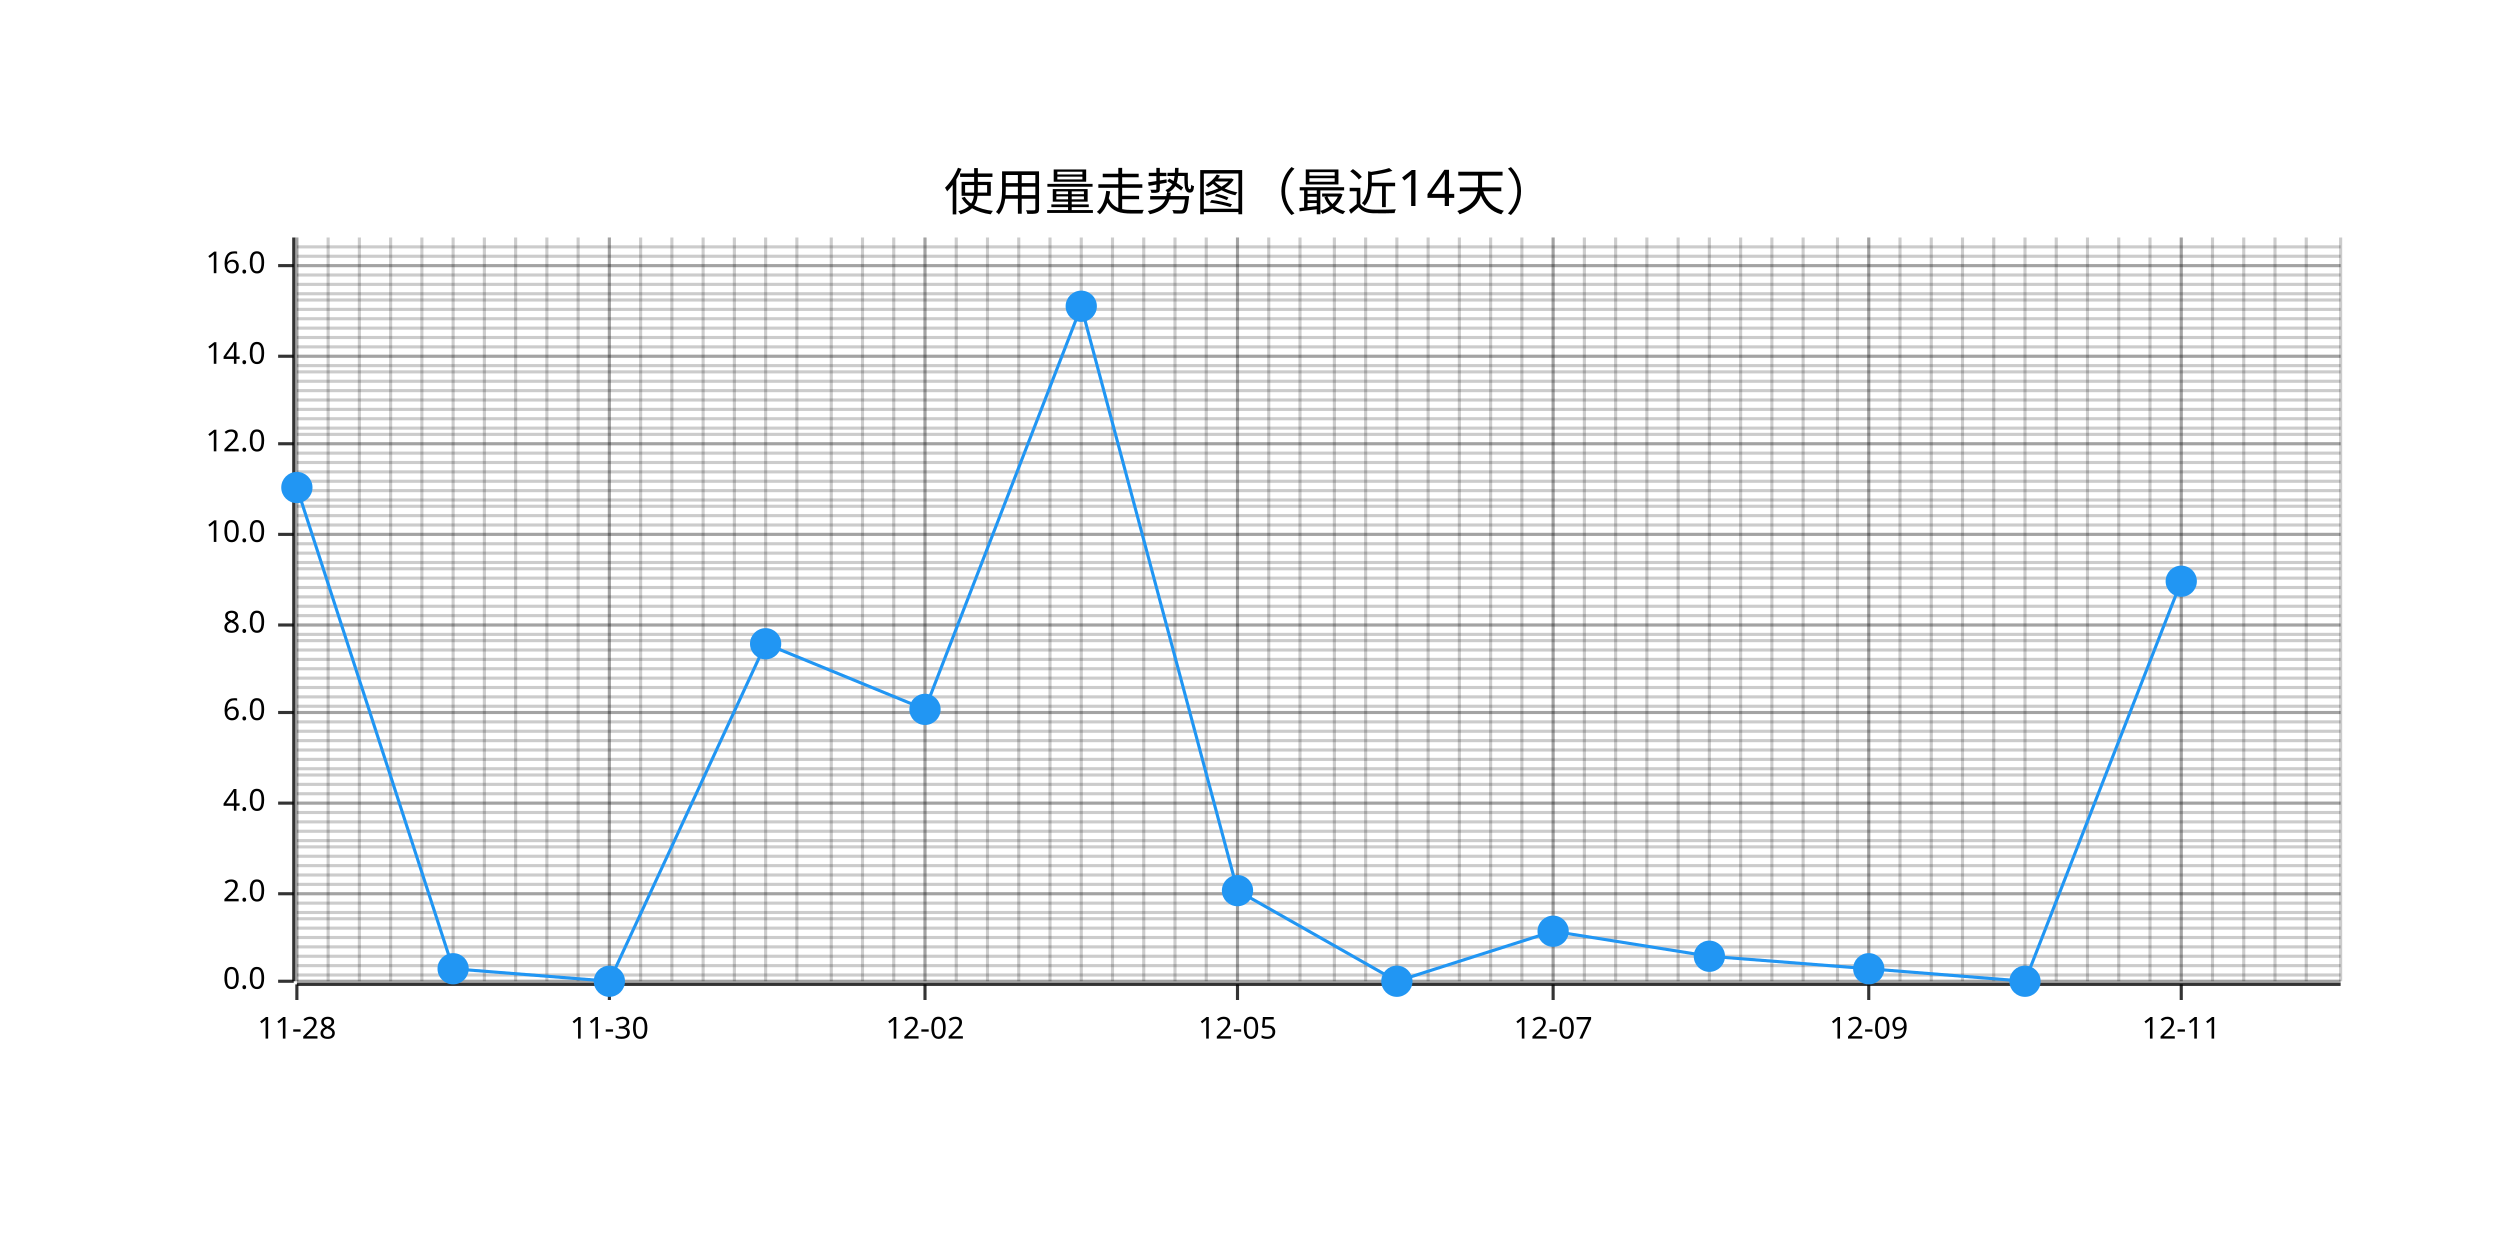
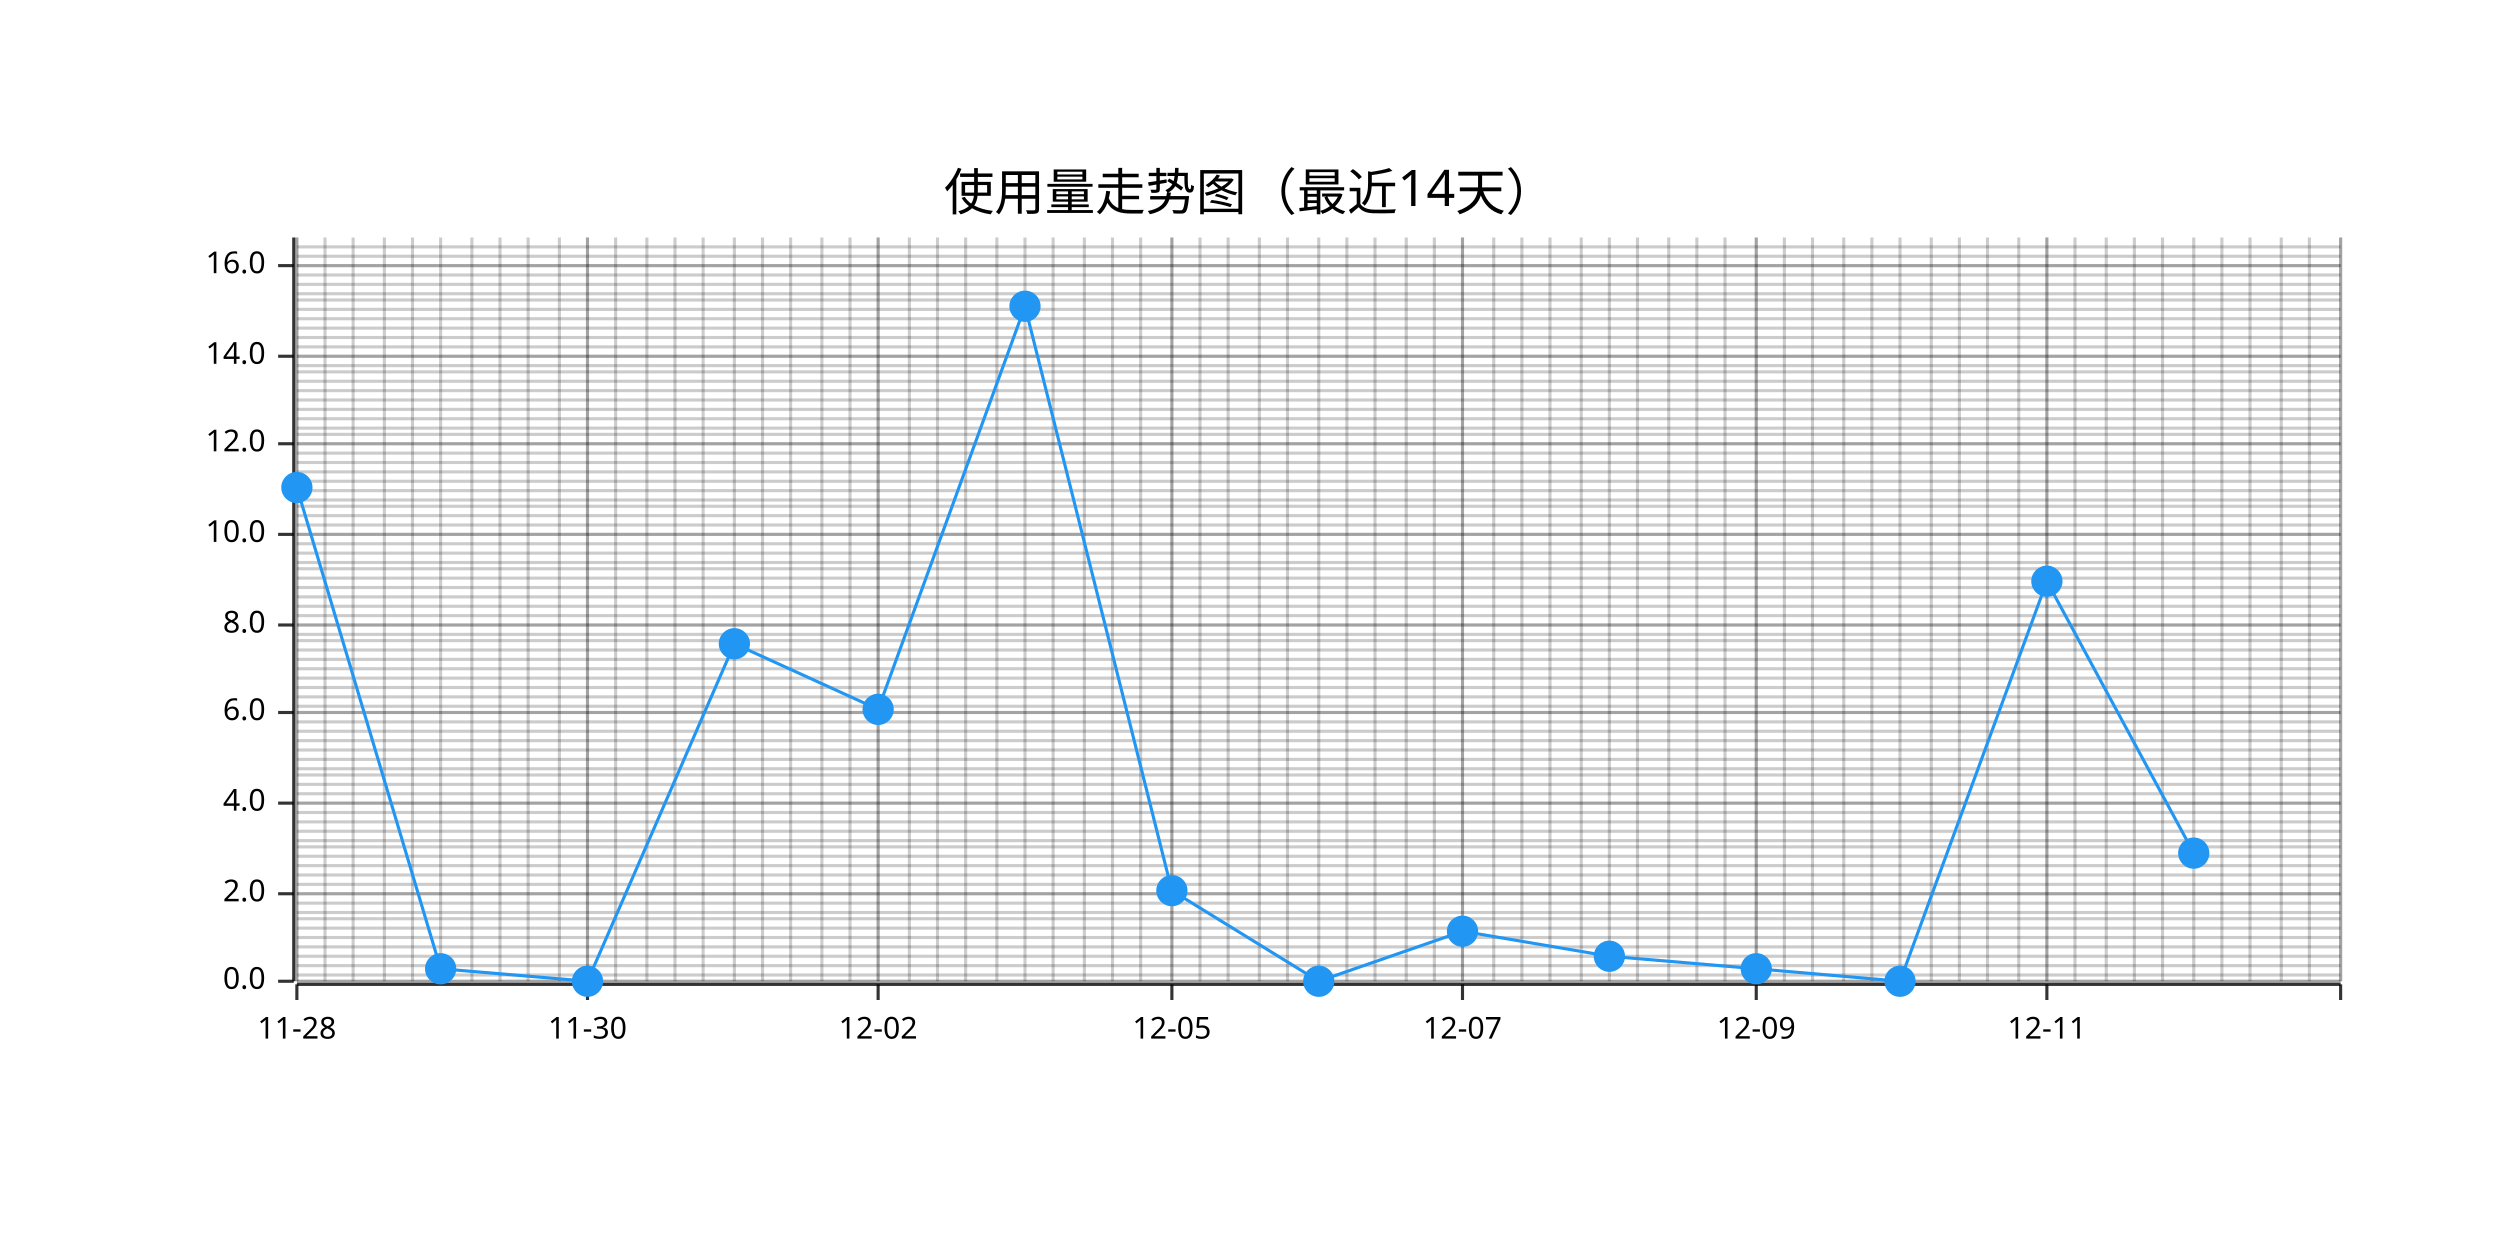
<svg xmlns="http://www.w3.org/2000/svg" width="800" height="400" viewBox="0 0 800 400">
  <rect x="0" y="0" width="800" height="400" opacity="1" fill="#FFFFFF" stroke="none" />
  <text x="400" y="55" dy="0.76em" text-anchor="middle" font-family="sans-serif" font-size="16.129" opacity="1" fill="#000000">
使用量走势图（最近14天）
</text>
  <line opacity="0.2" stroke="#000000" stroke-width="1" x1="95" y1="314" x2="95" y2="76" />
-   <line opacity="0.2" stroke="#000000" stroke-width="1" x1="105" y1="314" x2="105" y2="76" />
-   <line opacity="0.2" stroke="#000000" stroke-width="1" x1="115" y1="314" x2="115" y2="76" />
-   <line opacity="0.2" stroke="#000000" stroke-width="1" x1="125" y1="314" x2="125" y2="76" />
-   <line opacity="0.2" stroke="#000000" stroke-width="1" x1="135" y1="314" x2="135" y2="76" />
-   <line opacity="0.2" stroke="#000000" stroke-width="1" x1="145" y1="314" x2="145" y2="76" />
-   <line opacity="0.2" stroke="#000000" stroke-width="1" x1="155" y1="314" x2="155" y2="76" />
-   <line opacity="0.2" stroke="#000000" stroke-width="1" x1="165" y1="314" x2="165" y2="76" />
-   <line opacity="0.2" stroke="#000000" stroke-width="1" x1="175" y1="314" x2="175" y2="76" />
-   <line opacity="0.2" stroke="#000000" stroke-width="1" x1="185" y1="314" x2="185" y2="76" />
-   <line opacity="0.2" stroke="#000000" stroke-width="1" x1="195" y1="314" x2="195" y2="76" />
-   <line opacity="0.2" stroke="#000000" stroke-width="1" x1="205" y1="314" x2="205" y2="76" />
-   <line opacity="0.2" stroke="#000000" stroke-width="1" x1="215" y1="314" x2="215" y2="76" />
+   <line opacity="0.2" stroke="#000000" stroke-width="1" x1="104" y1="314" x2="104" y2="76" />
+   <line opacity="0.2" stroke="#000000" stroke-width="1" x1="113" y1="314" x2="113" y2="76" />
+   <line opacity="0.2" stroke="#000000" stroke-width="1" x1="123" y1="314" x2="123" y2="76" />
+   <line opacity="0.2" stroke="#000000" stroke-width="1" x1="132" y1="314" x2="132" y2="76" />
+   <line opacity="0.2" stroke="#000000" stroke-width="1" x1="141" y1="314" x2="141" y2="76" />
+   <line opacity="0.2" stroke="#000000" stroke-width="1" x1="151" y1="314" x2="151" y2="76" />
+   <line opacity="0.2" stroke="#000000" stroke-width="1" x1="160" y1="314" x2="160" y2="76" />
+   <line opacity="0.2" stroke="#000000" stroke-width="1" x1="169" y1="314" x2="169" y2="76" />
+   <line opacity="0.2" stroke="#000000" stroke-width="1" x1="179" y1="314" x2="179" y2="76" />
+   <line opacity="0.2" stroke="#000000" stroke-width="1" x1="188" y1="314" x2="188" y2="76" />
+   <line opacity="0.2" stroke="#000000" stroke-width="1" x1="197" y1="314" x2="197" y2="76" />
+   <line opacity="0.2" stroke="#000000" stroke-width="1" x1="207" y1="314" x2="207" y2="76" />
+   <line opacity="0.2" stroke="#000000" stroke-width="1" x1="216" y1="314" x2="216" y2="76" />
  <line opacity="0.2" stroke="#000000" stroke-width="1" x1="225" y1="314" x2="225" y2="76" />
  <line opacity="0.2" stroke="#000000" stroke-width="1" x1="235" y1="314" x2="235" y2="76" />
-   <line opacity="0.2" stroke="#000000" stroke-width="1" x1="245" y1="314" x2="245" y2="76" />
-   <line opacity="0.2" stroke="#000000" stroke-width="1" x1="255" y1="314" x2="255" y2="76" />
-   <line opacity="0.2" stroke="#000000" stroke-width="1" x1="266" y1="314" x2="266" y2="76" />
-   <line opacity="0.2" stroke="#000000" stroke-width="1" x1="276" y1="314" x2="276" y2="76" />
-   <line opacity="0.2" stroke="#000000" stroke-width="1" x1="286" y1="314" x2="286" y2="76" />
-   <line opacity="0.2" stroke="#000000" stroke-width="1" x1="296" y1="314" x2="296" y2="76" />
-   <line opacity="0.2" stroke="#000000" stroke-width="1" x1="306" y1="314" x2="306" y2="76" />
-   <line opacity="0.2" stroke="#000000" stroke-width="1" x1="316" y1="314" x2="316" y2="76" />
-   <line opacity="0.2" stroke="#000000" stroke-width="1" x1="326" y1="314" x2="326" y2="76" />
-   <line opacity="0.2" stroke="#000000" stroke-width="1" x1="336" y1="314" x2="336" y2="76" />
-   <line opacity="0.2" stroke="#000000" stroke-width="1" x1="346" y1="314" x2="346" y2="76" />
+   <line opacity="0.2" stroke="#000000" stroke-width="1" x1="244" y1="314" x2="244" y2="76" />
+   <line opacity="0.2" stroke="#000000" stroke-width="1" x1="253" y1="314" x2="253" y2="76" />
+   <line opacity="0.2" stroke="#000000" stroke-width="1" x1="263" y1="314" x2="263" y2="76" />
+   <line opacity="0.2" stroke="#000000" stroke-width="1" x1="272" y1="314" x2="272" y2="76" />
+   <line opacity="0.2" stroke="#000000" stroke-width="1" x1="281" y1="314" x2="281" y2="76" />
+   <line opacity="0.2" stroke="#000000" stroke-width="1" x1="291" y1="314" x2="291" y2="76" />
+   <line opacity="0.2" stroke="#000000" stroke-width="1" x1="300" y1="314" x2="300" y2="76" />
+   <line opacity="0.2" stroke="#000000" stroke-width="1" x1="309" y1="314" x2="309" y2="76" />
+   <line opacity="0.2" stroke="#000000" stroke-width="1" x1="319" y1="314" x2="319" y2="76" />
+   <line opacity="0.2" stroke="#000000" stroke-width="1" x1="328" y1="314" x2="328" y2="76" />
+   <line opacity="0.2" stroke="#000000" stroke-width="1" x1="337" y1="314" x2="337" y2="76" />
+   <line opacity="0.2" stroke="#000000" stroke-width="1" x1="347" y1="314" x2="347" y2="76" />
  <line opacity="0.2" stroke="#000000" stroke-width="1" x1="356" y1="314" x2="356" y2="76" />
-   <line opacity="0.2" stroke="#000000" stroke-width="1" x1="366" y1="314" x2="366" y2="76" />
-   <line opacity="0.2" stroke="#000000" stroke-width="1" x1="376" y1="314" x2="376" y2="76" />
-   <line opacity="0.2" stroke="#000000" stroke-width="1" x1="386" y1="314" x2="386" y2="76" />
-   <line opacity="0.2" stroke="#000000" stroke-width="1" x1="396" y1="314" x2="396" y2="76" />
-   <line opacity="0.2" stroke="#000000" stroke-width="1" x1="406" y1="314" x2="406" y2="76" />
-   <line opacity="0.2" stroke="#000000" stroke-width="1" x1="416" y1="314" x2="416" y2="76" />
-   <line opacity="0.2" stroke="#000000" stroke-width="1" x1="427" y1="314" x2="427" y2="76" />
-   <line opacity="0.2" stroke="#000000" stroke-width="1" x1="437" y1="314" x2="437" y2="76" />
-   <line opacity="0.2" stroke="#000000" stroke-width="1" x1="447" y1="314" x2="447" y2="76" />
-   <line opacity="0.2" stroke="#000000" stroke-width="1" x1="457" y1="314" x2="457" y2="76" />
-   <line opacity="0.2" stroke="#000000" stroke-width="1" x1="467" y1="314" x2="467" y2="76" />
-   <line opacity="0.2" stroke="#000000" stroke-width="1" x1="477" y1="314" x2="477" y2="76" />
+   <line opacity="0.2" stroke="#000000" stroke-width="1" x1="365" y1="314" x2="365" y2="76" />
+   <line opacity="0.2" stroke="#000000" stroke-width="1" x1="375" y1="314" x2="375" y2="76" />
+   <line opacity="0.2" stroke="#000000" stroke-width="1" x1="384" y1="314" x2="384" y2="76" />
+   <line opacity="0.2" stroke="#000000" stroke-width="1" x1="393" y1="314" x2="393" y2="76" />
+   <line opacity="0.2" stroke="#000000" stroke-width="1" x1="403" y1="314" x2="403" y2="76" />
+   <line opacity="0.2" stroke="#000000" stroke-width="1" x1="412" y1="314" x2="412" y2="76" />
+   <line opacity="0.2" stroke="#000000" stroke-width="1" x1="422" y1="314" x2="422" y2="76" />
+   <line opacity="0.2" stroke="#000000" stroke-width="1" x1="431" y1="314" x2="431" y2="76" />
+   <line opacity="0.2" stroke="#000000" stroke-width="1" x1="440" y1="314" x2="440" y2="76" />
+   <line opacity="0.2" stroke="#000000" stroke-width="1" x1="450" y1="314" x2="450" y2="76" />
+   <line opacity="0.2" stroke="#000000" stroke-width="1" x1="459" y1="314" x2="459" y2="76" />
+   <line opacity="0.2" stroke="#000000" stroke-width="1" x1="468" y1="314" x2="468" y2="76" />
+   <line opacity="0.2" stroke="#000000" stroke-width="1" x1="478" y1="314" x2="478" y2="76" />
  <line opacity="0.2" stroke="#000000" stroke-width="1" x1="487" y1="314" x2="487" y2="76" />
-   <line opacity="0.2" stroke="#000000" stroke-width="1" x1="497" y1="314" x2="497" y2="76" />
-   <line opacity="0.2" stroke="#000000" stroke-width="1" x1="507" y1="314" x2="507" y2="76" />
-   <line opacity="0.2" stroke="#000000" stroke-width="1" x1="517" y1="314" x2="517" y2="76" />
-   <line opacity="0.2" stroke="#000000" stroke-width="1" x1="527" y1="314" x2="527" y2="76" />
-   <line opacity="0.2" stroke="#000000" stroke-width="1" x1="537" y1="314" x2="537" y2="76" />
-   <line opacity="0.2" stroke="#000000" stroke-width="1" x1="547" y1="314" x2="547" y2="76" />
-   <line opacity="0.2" stroke="#000000" stroke-width="1" x1="557" y1="314" x2="557" y2="76" />
-   <line opacity="0.2" stroke="#000000" stroke-width="1" x1="567" y1="314" x2="567" y2="76" />
-   <line opacity="0.2" stroke="#000000" stroke-width="1" x1="577" y1="314" x2="577" y2="76" />
-   <line opacity="0.2" stroke="#000000" stroke-width="1" x1="588" y1="314" x2="588" y2="76" />
-   <line opacity="0.2" stroke="#000000" stroke-width="1" x1="598" y1="314" x2="598" y2="76" />
+   <line opacity="0.2" stroke="#000000" stroke-width="1" x1="496" y1="314" x2="496" y2="76" />
+   <line opacity="0.2" stroke="#000000" stroke-width="1" x1="506" y1="314" x2="506" y2="76" />
+   <line opacity="0.2" stroke="#000000" stroke-width="1" x1="515" y1="314" x2="515" y2="76" />
+   <line opacity="0.2" stroke="#000000" stroke-width="1" x1="524" y1="314" x2="524" y2="76" />
+   <line opacity="0.2" stroke="#000000" stroke-width="1" x1="534" y1="314" x2="534" y2="76" />
+   <line opacity="0.2" stroke="#000000" stroke-width="1" x1="543" y1="314" x2="543" y2="76" />
+   <line opacity="0.2" stroke="#000000" stroke-width="1" x1="552" y1="314" x2="552" y2="76" />
+   <line opacity="0.2" stroke="#000000" stroke-width="1" x1="562" y1="314" x2="562" y2="76" />
+   <line opacity="0.2" stroke="#000000" stroke-width="1" x1="571" y1="314" x2="571" y2="76" />
+   <line opacity="0.2" stroke="#000000" stroke-width="1" x1="580" y1="314" x2="580" y2="76" />
+   <line opacity="0.2" stroke="#000000" stroke-width="1" x1="590" y1="314" x2="590" y2="76" />
+   <line opacity="0.2" stroke="#000000" stroke-width="1" x1="599" y1="314" x2="599" y2="76" />
  <line opacity="0.2" stroke="#000000" stroke-width="1" x1="608" y1="314" x2="608" y2="76" />
  <line opacity="0.2" stroke="#000000" stroke-width="1" x1="618" y1="314" x2="618" y2="76" />
-   <line opacity="0.2" stroke="#000000" stroke-width="1" x1="628" y1="314" x2="628" y2="76" />
-   <line opacity="0.2" stroke="#000000" stroke-width="1" x1="638" y1="314" x2="638" y2="76" />
-   <line opacity="0.2" stroke="#000000" stroke-width="1" x1="648" y1="314" x2="648" y2="76" />
-   <line opacity="0.2" stroke="#000000" stroke-width="1" x1="658" y1="314" x2="658" y2="76" />
-   <line opacity="0.2" stroke="#000000" stroke-width="1" x1="668" y1="314" x2="668" y2="76" />
-   <line opacity="0.2" stroke="#000000" stroke-width="1" x1="678" y1="314" x2="678" y2="76" />
-   <line opacity="0.2" stroke="#000000" stroke-width="1" x1="688" y1="314" x2="688" y2="76" />
-   <line opacity="0.2" stroke="#000000" stroke-width="1" x1="698" y1="314" x2="698" y2="76" />
-   <line opacity="0.2" stroke="#000000" stroke-width="1" x1="708" y1="314" x2="708" y2="76" />
-   <line opacity="0.2" stroke="#000000" stroke-width="1" x1="718" y1="314" x2="718" y2="76" />
-   <line opacity="0.2" stroke="#000000" stroke-width="1" x1="728" y1="314" x2="728" y2="76" />
-   <line opacity="0.2" stroke="#000000" stroke-width="1" x1="738" y1="314" x2="738" y2="76" />
+   <line opacity="0.2" stroke="#000000" stroke-width="1" x1="627" y1="314" x2="627" y2="76" />
+   <line opacity="0.2" stroke="#000000" stroke-width="1" x1="636" y1="314" x2="636" y2="76" />
+   <line opacity="0.2" stroke="#000000" stroke-width="1" x1="646" y1="314" x2="646" y2="76" />
+   <line opacity="0.2" stroke="#000000" stroke-width="1" x1="655" y1="314" x2="655" y2="76" />
+   <line opacity="0.2" stroke="#000000" stroke-width="1" x1="664" y1="314" x2="664" y2="76" />
+   <line opacity="0.2" stroke="#000000" stroke-width="1" x1="674" y1="314" x2="674" y2="76" />
+   <line opacity="0.2" stroke="#000000" stroke-width="1" x1="683" y1="314" x2="683" y2="76" />
+   <line opacity="0.2" stroke="#000000" stroke-width="1" x1="692" y1="314" x2="692" y2="76" />
+   <line opacity="0.2" stroke="#000000" stroke-width="1" x1="702" y1="314" x2="702" y2="76" />
+   <line opacity="0.2" stroke="#000000" stroke-width="1" x1="711" y1="314" x2="711" y2="76" />
+   <line opacity="0.2" stroke="#000000" stroke-width="1" x1="720" y1="314" x2="720" y2="76" />
+   <line opacity="0.2" stroke="#000000" stroke-width="1" x1="730" y1="314" x2="730" y2="76" />
+   <line opacity="0.2" stroke="#000000" stroke-width="1" x1="739" y1="314" x2="739" y2="76" />
  <line opacity="0.2" stroke="#000000" stroke-width="1" x1="749" y1="314" x2="749" y2="76" />
  <line opacity="0.2" stroke="#000000" stroke-width="1" x1="95" y1="314" x2="749" y2="314" />
  <line opacity="0.2" stroke="#000000" stroke-width="1" x1="95" y1="312" x2="749" y2="312" />
  <line opacity="0.2" stroke="#000000" stroke-width="1" x1="95" y1="309" x2="749" y2="309" />
  <line opacity="0.2" stroke="#000000" stroke-width="1" x1="95" y1="306" x2="749" y2="306" />
  <line opacity="0.2" stroke="#000000" stroke-width="1" x1="95" y1="303" x2="749" y2="303" />
  <line opacity="0.2" stroke="#000000" stroke-width="1" x1="95" y1="300" x2="749" y2="300" />
  <line opacity="0.2" stroke="#000000" stroke-width="1" x1="95" y1="297" x2="749" y2="297" />
  <line opacity="0.2" stroke="#000000" stroke-width="1" x1="95" y1="294" x2="749" y2="294" />
  <line opacity="0.2" stroke="#000000" stroke-width="1" x1="95" y1="292" x2="749" y2="292" />
  <line opacity="0.2" stroke="#000000" stroke-width="1" x1="95" y1="289" x2="749" y2="289" />
  <line opacity="0.2" stroke="#000000" stroke-width="1" x1="95" y1="286" x2="749" y2="286" />
  <line opacity="0.2" stroke="#000000" stroke-width="1" x1="95" y1="283" x2="749" y2="283" />
  <line opacity="0.2" stroke="#000000" stroke-width="1" x1="95" y1="280" x2="749" y2="280" />
  <line opacity="0.2" stroke="#000000" stroke-width="1" x1="95" y1="277" x2="749" y2="277" />
  <line opacity="0.2" stroke="#000000" stroke-width="1" x1="95" y1="274" x2="749" y2="274" />
  <line opacity="0.2" stroke="#000000" stroke-width="1" x1="95" y1="271" x2="749" y2="271" />
  <line opacity="0.2" stroke="#000000" stroke-width="1" x1="95" y1="269" x2="749" y2="269" />
  <line opacity="0.2" stroke="#000000" stroke-width="1" x1="95" y1="266" x2="749" y2="266" />
  <line opacity="0.2" stroke="#000000" stroke-width="1" x1="95" y1="263" x2="749" y2="263" />
  <line opacity="0.2" stroke="#000000" stroke-width="1" x1="95" y1="260" x2="749" y2="260" />
  <line opacity="0.2" stroke="#000000" stroke-width="1" x1="95" y1="257" x2="749" y2="257" />
  <line opacity="0.2" stroke="#000000" stroke-width="1" x1="95" y1="254" x2="749" y2="254" />
  <line opacity="0.2" stroke="#000000" stroke-width="1" x1="95" y1="251" x2="749" y2="251" />
  <line opacity="0.2" stroke="#000000" stroke-width="1" x1="95" y1="248" x2="749" y2="248" />
  <line opacity="0.2" stroke="#000000" stroke-width="1" x1="95" y1="246" x2="749" y2="246" />
  <line opacity="0.2" stroke="#000000" stroke-width="1" x1="95" y1="243" x2="749" y2="243" />
  <line opacity="0.2" stroke="#000000" stroke-width="1" x1="95" y1="240" x2="749" y2="240" />
  <line opacity="0.2" stroke="#000000" stroke-width="1" x1="95" y1="237" x2="749" y2="237" />
  <line opacity="0.2" stroke="#000000" stroke-width="1" x1="95" y1="234" x2="749" y2="234" />
  <line opacity="0.2" stroke="#000000" stroke-width="1" x1="95" y1="231" x2="749" y2="231" />
  <line opacity="0.2" stroke="#000000" stroke-width="1" x1="95" y1="228" x2="749" y2="228" />
  <line opacity="0.2" stroke="#000000" stroke-width="1" x1="95" y1="226" x2="749" y2="226" />
  <line opacity="0.2" stroke="#000000" stroke-width="1" x1="95" y1="223" x2="749" y2="223" />
  <line opacity="0.2" stroke="#000000" stroke-width="1" x1="95" y1="220" x2="749" y2="220" />
  <line opacity="0.2" stroke="#000000" stroke-width="1" x1="95" y1="217" x2="749" y2="217" />
  <line opacity="0.2" stroke="#000000" stroke-width="1" x1="95" y1="214" x2="749" y2="214" />
  <line opacity="0.2" stroke="#000000" stroke-width="1" x1="95" y1="211" x2="749" y2="211" />
  <line opacity="0.2" stroke="#000000" stroke-width="1" x1="95" y1="208" x2="749" y2="208" />
  <line opacity="0.2" stroke="#000000" stroke-width="1" x1="95" y1="205" x2="749" y2="205" />
  <line opacity="0.2" stroke="#000000" stroke-width="1" x1="95" y1="203" x2="749" y2="203" />
  <line opacity="0.2" stroke="#000000" stroke-width="1" x1="95" y1="200" x2="749" y2="200" />
  <line opacity="0.2" stroke="#000000" stroke-width="1" x1="95" y1="197" x2="749" y2="197" />
  <line opacity="0.2" stroke="#000000" stroke-width="1" x1="95" y1="194" x2="749" y2="194" />
  <line opacity="0.2" stroke="#000000" stroke-width="1" x1="95" y1="191" x2="749" y2="191" />
  <line opacity="0.2" stroke="#000000" stroke-width="1" x1="95" y1="188" x2="749" y2="188" />
  <line opacity="0.2" stroke="#000000" stroke-width="1" x1="95" y1="185" x2="749" y2="185" />
  <line opacity="0.2" stroke="#000000" stroke-width="1" x1="95" y1="182" x2="749" y2="182" />
  <line opacity="0.2" stroke="#000000" stroke-width="1" x1="95" y1="180" x2="749" y2="180" />
  <line opacity="0.2" stroke="#000000" stroke-width="1" x1="95" y1="177" x2="749" y2="177" />
  <line opacity="0.2" stroke="#000000" stroke-width="1" x1="95" y1="174" x2="749" y2="174" />
  <line opacity="0.2" stroke="#000000" stroke-width="1" x1="95" y1="171" x2="749" y2="171" />
  <line opacity="0.2" stroke="#000000" stroke-width="1" x1="95" y1="168" x2="749" y2="168" />
  <line opacity="0.2" stroke="#000000" stroke-width="1" x1="95" y1="165" x2="749" y2="165" />
  <line opacity="0.2" stroke="#000000" stroke-width="1" x1="95" y1="162" x2="749" y2="162" />
  <line opacity="0.2" stroke="#000000" stroke-width="1" x1="95" y1="160" x2="749" y2="160" />
  <line opacity="0.2" stroke="#000000" stroke-width="1" x1="95" y1="157" x2="749" y2="157" />
  <line opacity="0.2" stroke="#000000" stroke-width="1" x1="95" y1="154" x2="749" y2="154" />
  <line opacity="0.2" stroke="#000000" stroke-width="1" x1="95" y1="151" x2="749" y2="151" />
  <line opacity="0.2" stroke="#000000" stroke-width="1" x1="95" y1="148" x2="749" y2="148" />
  <line opacity="0.2" stroke="#000000" stroke-width="1" x1="95" y1="145" x2="749" y2="145" />
  <line opacity="0.2" stroke="#000000" stroke-width="1" x1="95" y1="142" x2="749" y2="142" />
  <line opacity="0.2" stroke="#000000" stroke-width="1" x1="95" y1="139" x2="749" y2="139" />
  <line opacity="0.2" stroke="#000000" stroke-width="1" x1="95" y1="137" x2="749" y2="137" />
  <line opacity="0.2" stroke="#000000" stroke-width="1" x1="95" y1="134" x2="749" y2="134" />
  <line opacity="0.2" stroke="#000000" stroke-width="1" x1="95" y1="131" x2="749" y2="131" />
  <line opacity="0.2" stroke="#000000" stroke-width="1" x1="95" y1="128" x2="749" y2="128" />
  <line opacity="0.2" stroke="#000000" stroke-width="1" x1="95" y1="125" x2="749" y2="125" />
  <line opacity="0.2" stroke="#000000" stroke-width="1" x1="95" y1="122" x2="749" y2="122" />
  <line opacity="0.2" stroke="#000000" stroke-width="1" x1="95" y1="119" x2="749" y2="119" />
  <line opacity="0.2" stroke="#000000" stroke-width="1" x1="95" y1="117" x2="749" y2="117" />
  <line opacity="0.2" stroke="#000000" stroke-width="1" x1="95" y1="114" x2="749" y2="114" />
  <line opacity="0.2" stroke="#000000" stroke-width="1" x1="95" y1="111" x2="749" y2="111" />
  <line opacity="0.2" stroke="#000000" stroke-width="1" x1="95" y1="108" x2="749" y2="108" />
  <line opacity="0.2" stroke="#000000" stroke-width="1" x1="95" y1="105" x2="749" y2="105" />
  <line opacity="0.2" stroke="#000000" stroke-width="1" x1="95" y1="102" x2="749" y2="102" />
  <line opacity="0.2" stroke="#000000" stroke-width="1" x1="95" y1="99" x2="749" y2="99" />
  <line opacity="0.2" stroke="#000000" stroke-width="1" x1="95" y1="96" x2="749" y2="96" />
  <line opacity="0.2" stroke="#000000" stroke-width="1" x1="95" y1="94" x2="749" y2="94" />
  <line opacity="0.2" stroke="#000000" stroke-width="1" x1="95" y1="91" x2="749" y2="91" />
  <line opacity="0.2" stroke="#000000" stroke-width="1" x1="95" y1="88" x2="749" y2="88" />
  <line opacity="0.2" stroke="#000000" stroke-width="1" x1="95" y1="85" x2="749" y2="85" />
  <line opacity="0.2" stroke="#000000" stroke-width="1" x1="95" y1="82" x2="749" y2="82" />
  <line opacity="0.2" stroke="#000000" stroke-width="1" x1="95" y1="79" x2="749" y2="79" />
  <line opacity="0.2" stroke="#000000" stroke-width="1" x1="95" y1="314" x2="95" y2="76" />
-   <line opacity="0.2" stroke="#000000" stroke-width="1" x1="195" y1="314" x2="195" y2="76" />
-   <line opacity="0.2" stroke="#000000" stroke-width="1" x1="296" y1="314" x2="296" y2="76" />
-   <line opacity="0.2" stroke="#000000" stroke-width="1" x1="396" y1="314" x2="396" y2="76" />
-   <line opacity="0.2" stroke="#000000" stroke-width="1" x1="497" y1="314" x2="497" y2="76" />
-   <line opacity="0.2" stroke="#000000" stroke-width="1" x1="598" y1="314" x2="598" y2="76" />
-   <line opacity="0.2" stroke="#000000" stroke-width="1" x1="698" y1="314" x2="698" y2="76" />
+   <line opacity="0.2" stroke="#000000" stroke-width="1" x1="188" y1="314" x2="188" y2="76" />
+   <line opacity="0.2" stroke="#000000" stroke-width="1" x1="281" y1="314" x2="281" y2="76" />
+   <line opacity="0.2" stroke="#000000" stroke-width="1" x1="375" y1="314" x2="375" y2="76" />
+   <line opacity="0.2" stroke="#000000" stroke-width="1" x1="468" y1="314" x2="468" y2="76" />
+   <line opacity="0.2" stroke="#000000" stroke-width="1" x1="562" y1="314" x2="562" y2="76" />
+   <line opacity="0.2" stroke="#000000" stroke-width="1" x1="655" y1="314" x2="655" y2="76" />
+   <line opacity="0.2" stroke="#000000" stroke-width="1" x1="749" y1="314" x2="749" y2="76" />
  <line opacity="0.2" stroke="#000000" stroke-width="1" x1="95" y1="314" x2="749" y2="314" />
  <line opacity="0.2" stroke="#000000" stroke-width="1" x1="95" y1="286" x2="749" y2="286" />
  <line opacity="0.2" stroke="#000000" stroke-width="1" x1="95" y1="257" x2="749" y2="257" />
  <line opacity="0.2" stroke="#000000" stroke-width="1" x1="95" y1="228" x2="749" y2="228" />
  <line opacity="0.2" stroke="#000000" stroke-width="1" x1="95" y1="200" x2="749" y2="200" />
  <line opacity="0.2" stroke="#000000" stroke-width="1" x1="95" y1="171" x2="749" y2="171" />
  <line opacity="0.2" stroke="#000000" stroke-width="1" x1="95" y1="142" x2="749" y2="142" />
  <line opacity="0.2" stroke="#000000" stroke-width="1" x1="95" y1="114" x2="749" y2="114" />
  <line opacity="0.2" stroke="#000000" stroke-width="1" x1="95" y1="85" x2="749" y2="85" />
  <polyline fill="none" opacity="0.8" stroke="#000000" stroke-width="1" points="94,76 94,314 " />
  <text x="85" y="314" dy="0.5ex" text-anchor="end" font-family="sans-serif" font-size="9.677" opacity="1" fill="#000000">
0.0
</text>
  <polyline fill="none" opacity="0.8" stroke="#000000" stroke-width="1" points="89,314 94,314 " />
  <text x="85" y="286" dy="0.5ex" text-anchor="end" font-family="sans-serif" font-size="9.677" opacity="1" fill="#000000">
2.0
</text>
  <polyline fill="none" opacity="0.8" stroke="#000000" stroke-width="1" points="89,286 94,286 " />
  <text x="85" y="257" dy="0.5ex" text-anchor="end" font-family="sans-serif" font-size="9.677" opacity="1" fill="#000000">
4.0
</text>
  <polyline fill="none" opacity="0.8" stroke="#000000" stroke-width="1" points="89,257 94,257 " />
  <text x="85" y="228" dy="0.5ex" text-anchor="end" font-family="sans-serif" font-size="9.677" opacity="1" fill="#000000">
6.0
</text>
  <polyline fill="none" opacity="0.8" stroke="#000000" stroke-width="1" points="89,228 94,228 " />
  <text x="85" y="200" dy="0.5ex" text-anchor="end" font-family="sans-serif" font-size="9.677" opacity="1" fill="#000000">
8.0
</text>
  <polyline fill="none" opacity="0.8" stroke="#000000" stroke-width="1" points="89,200 94,200 " />
  <text x="85" y="171" dy="0.5ex" text-anchor="end" font-family="sans-serif" font-size="9.677" opacity="1" fill="#000000">
10.0
</text>
  <polyline fill="none" opacity="0.8" stroke="#000000" stroke-width="1" points="89,171 94,171 " />
  <text x="85" y="142" dy="0.5ex" text-anchor="end" font-family="sans-serif" font-size="9.677" opacity="1" fill="#000000">
12.0
</text>
  <polyline fill="none" opacity="0.8" stroke="#000000" stroke-width="1" points="89,142 94,142 " />
  <text x="85" y="114" dy="0.5ex" text-anchor="end" font-family="sans-serif" font-size="9.677" opacity="1" fill="#000000">
14.0
</text>
  <polyline fill="none" opacity="0.8" stroke="#000000" stroke-width="1" points="89,114 94,114 " />
  <text x="85" y="85" dy="0.5ex" text-anchor="end" font-family="sans-serif" font-size="9.677" opacity="1" fill="#000000">
16.0
</text>
  <polyline fill="none" opacity="0.8" stroke="#000000" stroke-width="1" points="89,85 94,85 " />
  <polyline fill="none" opacity="0.8" stroke="#000000" stroke-width="1" points="95,315 749,315 " />
  <text x="95" y="325" dy="0.76em" text-anchor="middle" font-family="sans-serif" font-size="9.677" opacity="1" fill="#000000">
11-28
</text>
  <polyline fill="none" opacity="0.8" stroke="#000000" stroke-width="1" points="95,315 95,320 " />
-   <text x="195" y="325" dy="0.76em" text-anchor="middle" font-family="sans-serif" font-size="9.677" opacity="1" fill="#000000">
+   <text x="188" y="325" dy="0.76em" text-anchor="middle" font-family="sans-serif" font-size="9.677" opacity="1" fill="#000000">
11-30
</text>
-   <polyline fill="none" opacity="0.8" stroke="#000000" stroke-width="1" points="195,315 195,320 " />
-   <text x="296" y="325" dy="0.76em" text-anchor="middle" font-family="sans-serif" font-size="9.677" opacity="1" fill="#000000">
+   <polyline fill="none" opacity="0.8" stroke="#000000" stroke-width="1" points="188,315 188,320 " />
+   <text x="281" y="325" dy="0.76em" text-anchor="middle" font-family="sans-serif" font-size="9.677" opacity="1" fill="#000000">
12-02
</text>
-   <polyline fill="none" opacity="0.8" stroke="#000000" stroke-width="1" points="296,315 296,320 " />
-   <text x="396" y="325" dy="0.76em" text-anchor="middle" font-family="sans-serif" font-size="9.677" opacity="1" fill="#000000">
+   <polyline fill="none" opacity="0.8" stroke="#000000" stroke-width="1" points="281,315 281,320 " />
+   <text x="375" y="325" dy="0.76em" text-anchor="middle" font-family="sans-serif" font-size="9.677" opacity="1" fill="#000000">
12-05
</text>
-   <polyline fill="none" opacity="0.8" stroke="#000000" stroke-width="1" points="396,315 396,320 " />
-   <text x="497" y="325" dy="0.76em" text-anchor="middle" font-family="sans-serif" font-size="9.677" opacity="1" fill="#000000">
+   <polyline fill="none" opacity="0.8" stroke="#000000" stroke-width="1" points="375,315 375,320 " />
+   <text x="468" y="325" dy="0.76em" text-anchor="middle" font-family="sans-serif" font-size="9.677" opacity="1" fill="#000000">
12-07
</text>
-   <polyline fill="none" opacity="0.8" stroke="#000000" stroke-width="1" points="497,315 497,320 " />
-   <text x="598" y="325" dy="0.76em" text-anchor="middle" font-family="sans-serif" font-size="9.677" opacity="1" fill="#000000">
+   <polyline fill="none" opacity="0.8" stroke="#000000" stroke-width="1" points="468,315 468,320 " />
+   <text x="562" y="325" dy="0.76em" text-anchor="middle" font-family="sans-serif" font-size="9.677" opacity="1" fill="#000000">
12-09
</text>
-   <polyline fill="none" opacity="0.8" stroke="#000000" stroke-width="1" points="598,315 598,320 " />
-   <text x="698" y="325" dy="0.76em" text-anchor="middle" font-family="sans-serif" font-size="9.677" opacity="1" fill="#000000">
+   <polyline fill="none" opacity="0.8" stroke="#000000" stroke-width="1" points="562,315 562,320 " />
+   <text x="655" y="325" dy="0.76em" text-anchor="middle" font-family="sans-serif" font-size="9.677" opacity="1" fill="#000000">
12-11
</text>
-   <polyline fill="none" opacity="0.8" stroke="#000000" stroke-width="1" points="698,315 698,320 " />
-   <polyline fill="none" opacity="1" stroke="#2196F3" stroke-width="1" points="95,156 145,310 195,314 245,206 296,227 346,98 396,285 447,314 497,298 547,306 598,310 648,314 698,186 " />
+   <polyline fill="none" opacity="0.8" stroke="#000000" stroke-width="1" points="655,315 655,320 " />
+   <text x="749" y="325" dy="0.76em" text-anchor="middle" font-family="sans-serif" font-size="9.677" opacity="1" fill="#000000">
+ 
+ </text>
+   <polyline fill="none" opacity="0.8" stroke="#000000" stroke-width="1" points="749,315 749,320 " />
+   <polyline fill="none" opacity="1" stroke="#2196F3" stroke-width="1" points="95,156 141,310 188,314 235,206 281,227 328,98 375,285 422,314 468,298 515,306 562,310 608,314 655,186 702,273 " />
  <circle cx="95" cy="156" r="5" opacity="1" fill="#2196F3" stroke="none" stroke-width="1" />
-   <circle cx="145" cy="310" r="5" opacity="1" fill="#2196F3" stroke="none" stroke-width="1" />
-   <circle cx="195" cy="314" r="5" opacity="1" fill="#2196F3" stroke="none" stroke-width="1" />
-   <circle cx="245" cy="206" r="5" opacity="1" fill="#2196F3" stroke="none" stroke-width="1" />
-   <circle cx="296" cy="227" r="5" opacity="1" fill="#2196F3" stroke="none" stroke-width="1" />
-   <circle cx="346" cy="98" r="5" opacity="1" fill="#2196F3" stroke="none" stroke-width="1" />
-   <circle cx="396" cy="285" r="5" opacity="1" fill="#2196F3" stroke="none" stroke-width="1" />
-   <circle cx="447" cy="314" r="5" opacity="1" fill="#2196F3" stroke="none" stroke-width="1" />
-   <circle cx="497" cy="298" r="5" opacity="1" fill="#2196F3" stroke="none" stroke-width="1" />
-   <circle cx="547" cy="306" r="5" opacity="1" fill="#2196F3" stroke="none" stroke-width="1" />
-   <circle cx="598" cy="310" r="5" opacity="1" fill="#2196F3" stroke="none" stroke-width="1" />
-   <circle cx="648" cy="314" r="5" opacity="1" fill="#2196F3" stroke="none" stroke-width="1" />
-   <circle cx="698" cy="186" r="5" opacity="1" fill="#2196F3" stroke="none" stroke-width="1" />
+   <circle cx="141" cy="310" r="5" opacity="1" fill="#2196F3" stroke="none" stroke-width="1" />
+   <circle cx="188" cy="314" r="5" opacity="1" fill="#2196F3" stroke="none" stroke-width="1" />
+   <circle cx="235" cy="206" r="5" opacity="1" fill="#2196F3" stroke="none" stroke-width="1" />
+   <circle cx="281" cy="227" r="5" opacity="1" fill="#2196F3" stroke="none" stroke-width="1" />
+   <circle cx="328" cy="98" r="5" opacity="1" fill="#2196F3" stroke="none" stroke-width="1" />
+   <circle cx="375" cy="285" r="5" opacity="1" fill="#2196F3" stroke="none" stroke-width="1" />
+   <circle cx="422" cy="314" r="5" opacity="1" fill="#2196F3" stroke="none" stroke-width="1" />
+   <circle cx="468" cy="298" r="5" opacity="1" fill="#2196F3" stroke="none" stroke-width="1" />
+   <circle cx="515" cy="306" r="5" opacity="1" fill="#2196F3" stroke="none" stroke-width="1" />
+   <circle cx="562" cy="310" r="5" opacity="1" fill="#2196F3" stroke="none" stroke-width="1" />
+   <circle cx="608" cy="314" r="5" opacity="1" fill="#2196F3" stroke="none" stroke-width="1" />
+   <circle cx="655" cy="186" r="5" opacity="1" fill="#2196F3" stroke="none" stroke-width="1" />
+   <circle cx="702" cy="273" r="5" opacity="1" fill="#2196F3" stroke="none" stroke-width="1" />
</svg>
